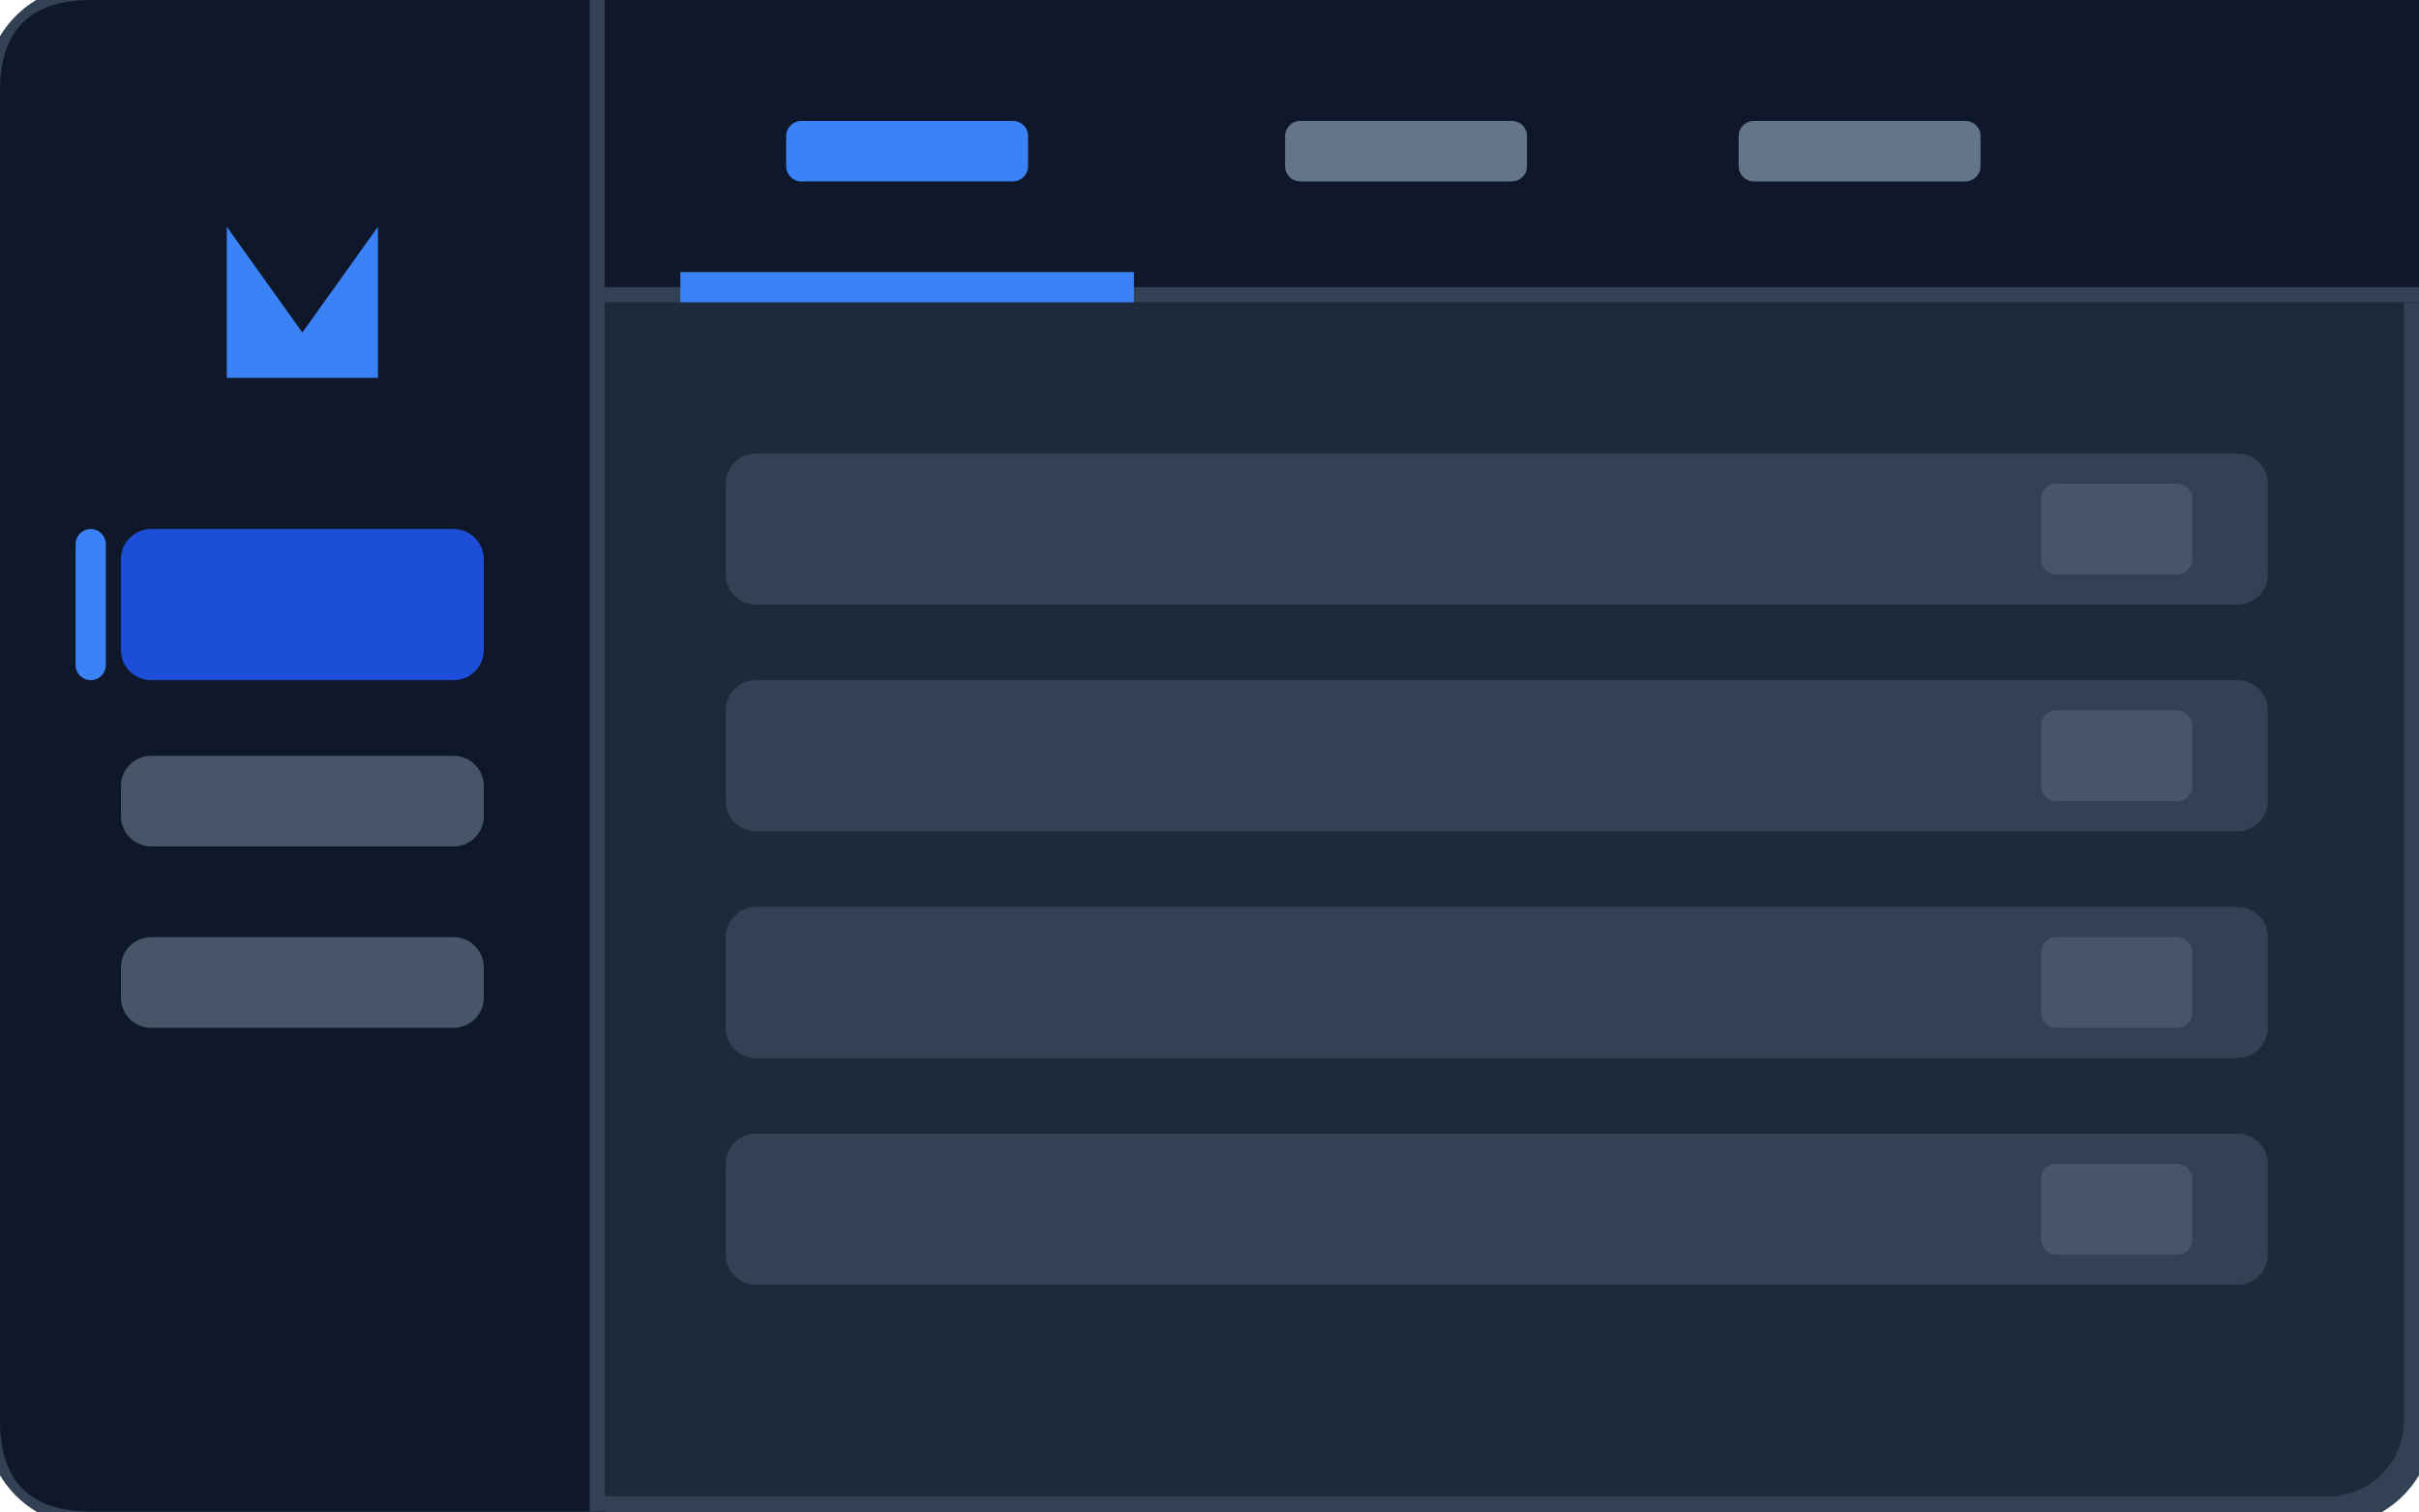
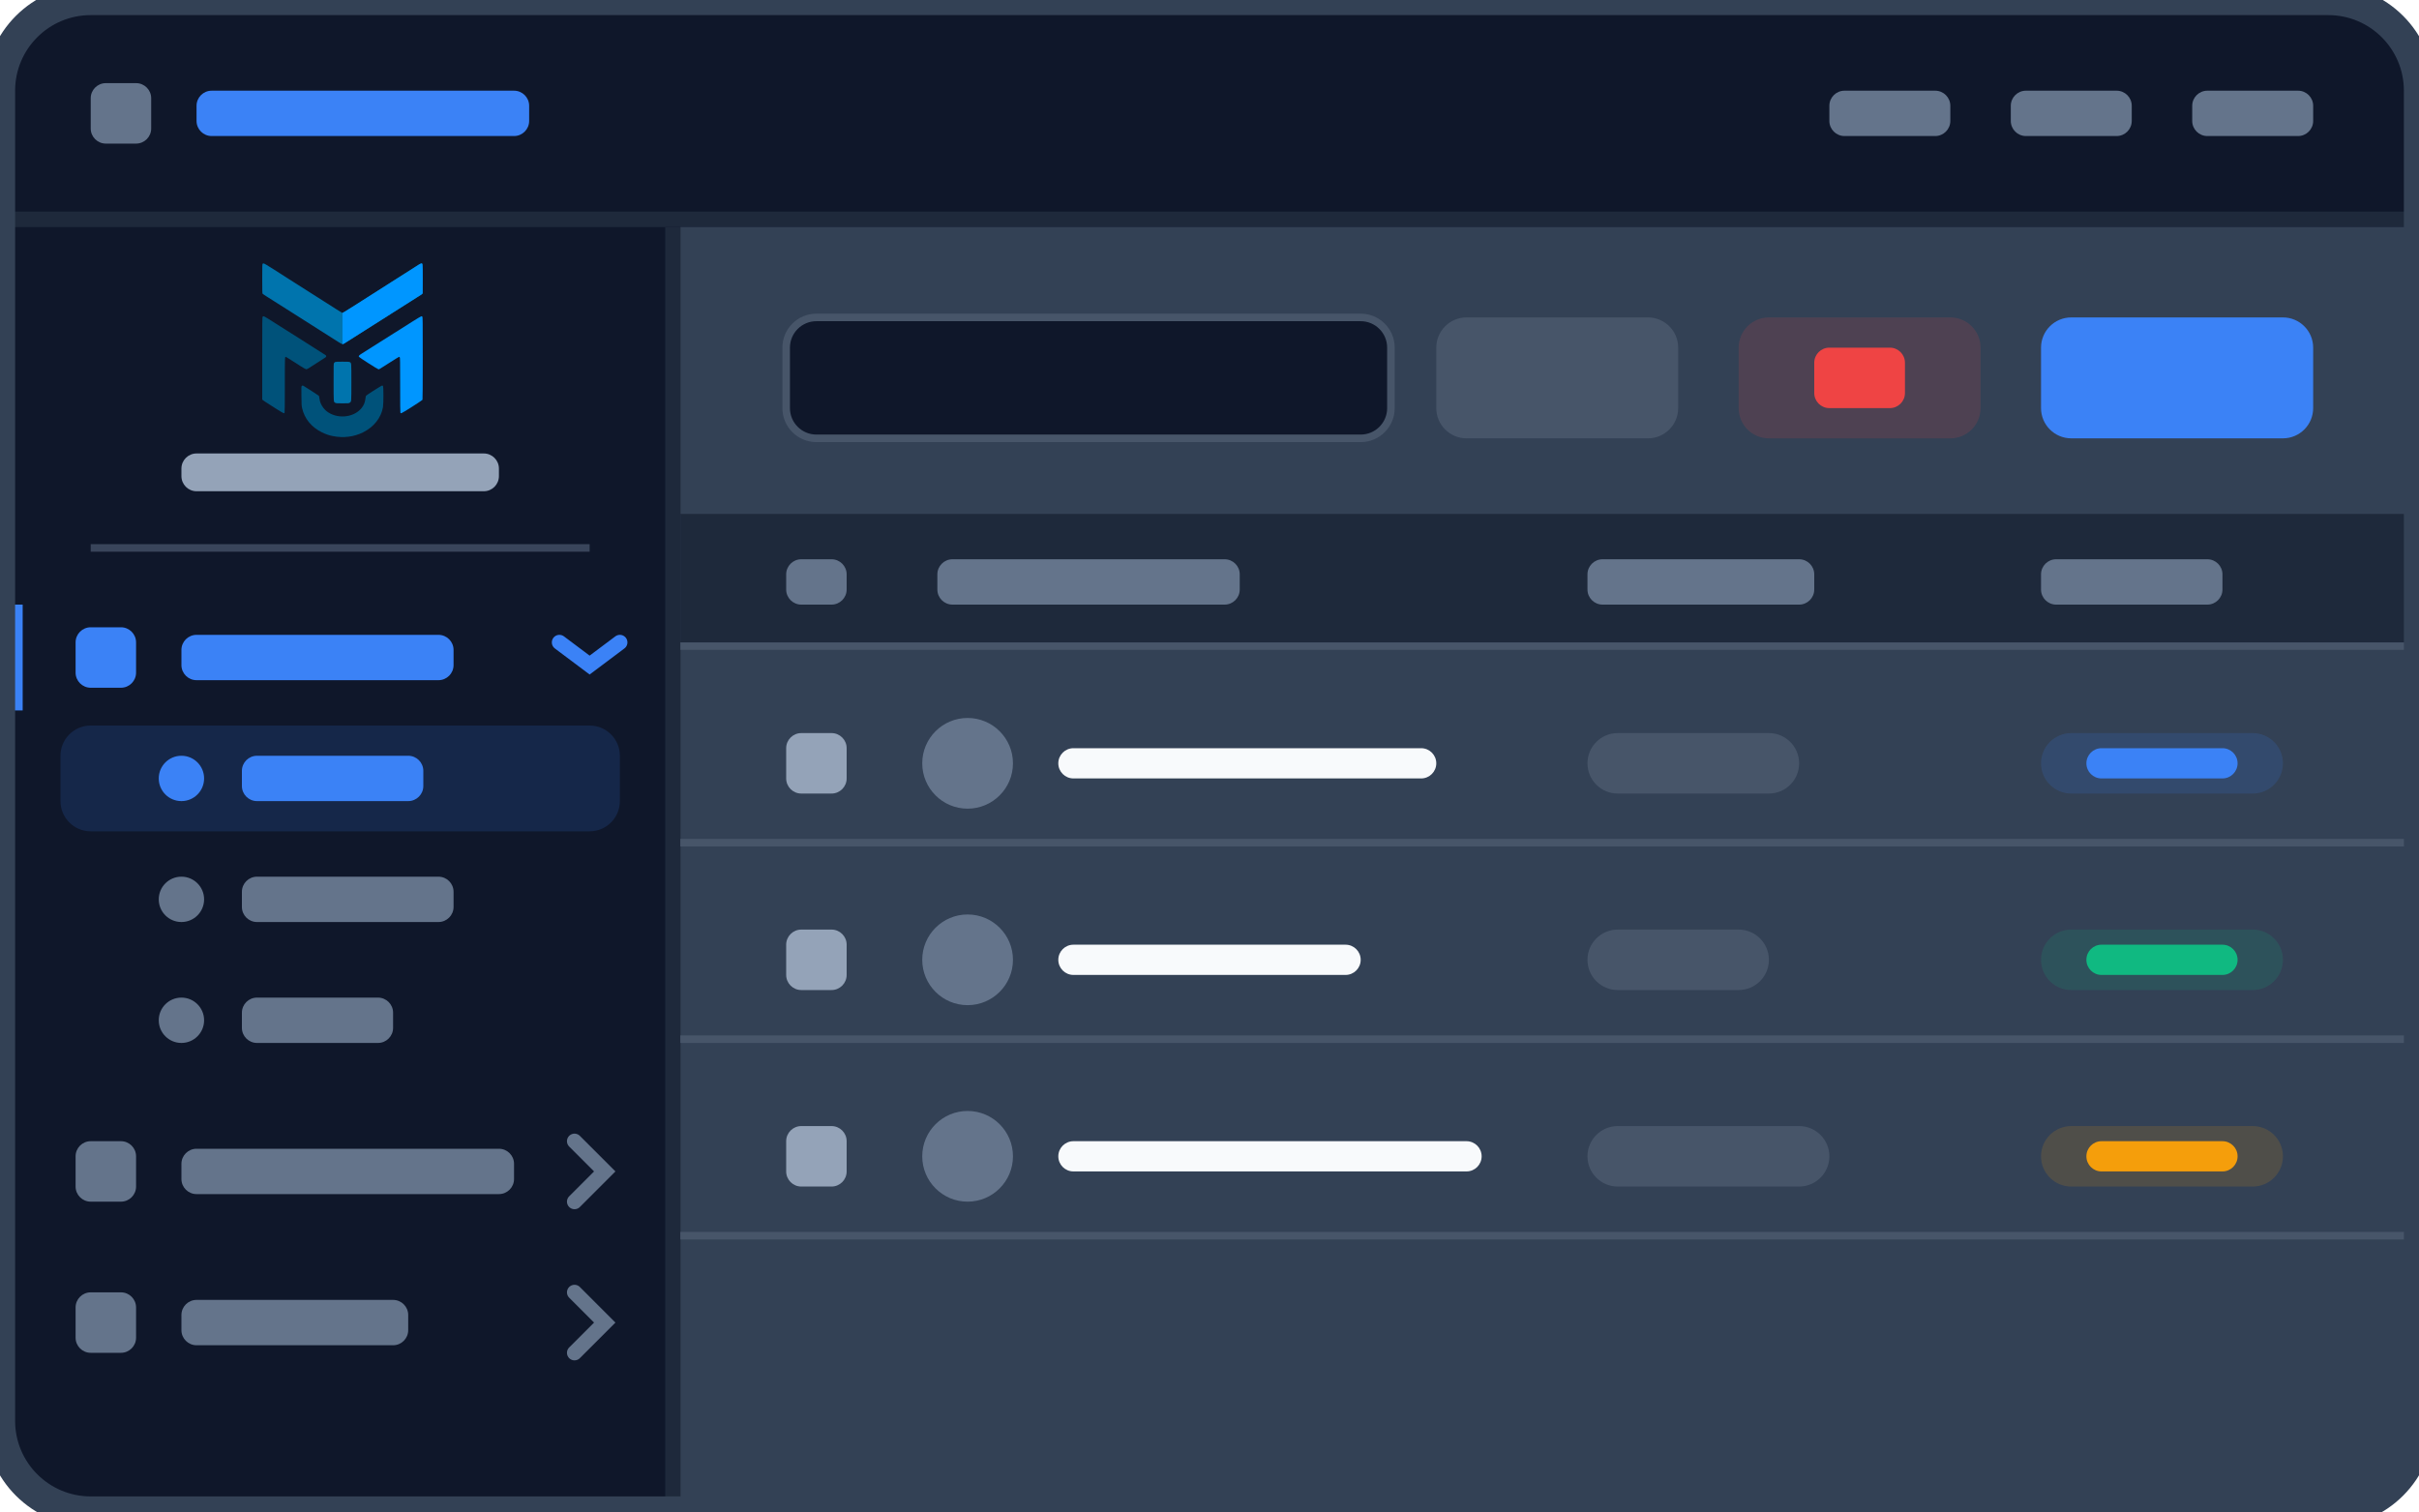
<svg xmlns="http://www.w3.org/2000/svg" width="160" height="100" viewBox="0 0 160 100">
-   <rect width="160" height="100" rx="6" fill="#1E293B" stroke="#334155" stroke-width="2" />
-   <path d="M 0 6 Q 0 0 6 0 L 40 0 L 40 100 L 6 100 Q 0 100 0 94 Z" fill="#0F172A" />
-   <rect x="39" y="0" width="1" height="100" fill="#334155" />
-   <path d="M 15 15 L 20 22 L 25 15 L 25 25 L 15 25 Z" fill="#3B82F6" />
-   <rect x="8" y="35" width="24" height="10" fill="#1D4ED8" rx="2" />
-   <rect x="5" y="35" width="2" height="10" fill="#3B82F6" rx="1" />
-   <rect x="8" y="50" width="24" height="6" fill="#475569" rx="2" />
-   <rect x="8" y="62" width="24" height="6" fill="#475569" rx="2" />
-   <rect x="40" y="0" width="120" height="20" fill="#0F172A" />
-   <rect x="40" y="19" width="120" height="1" fill="#334155" />
-   <rect x="45" y="18" width="30" height="2" fill="#3B82F6" />
-   <rect x="52" y="8" width="16" height="4" fill="#3B82F6" rx="1" />
-   <rect x="85" y="8" width="16" height="4" fill="#64748B" rx="1" />
-   <rect x="115" y="8" width="16" height="4" fill="#64748B" rx="1" />
-   <rect x="48" y="30" width="102" height="10" fill="#334155" rx="2" />
-   <rect x="48" y="45" width="102" height="10" fill="#334155" rx="2" />
-   <rect x="48" y="60" width="102" height="10" fill="#334155" rx="2" />
-   <rect x="48" y="75" width="102" height="10" fill="#334155" rx="2" />
-   <rect x="135" y="32" width="10" height="6" fill="#475569" rx="1" />
-   <rect x="135" y="47" width="10" height="6" fill="#475569" rx="1" />
-   <rect x="135" y="62" width="10" height="6" fill="#475569" rx="1" />
-   <rect x="135" y="77" width="10" height="6" fill="#475569" rx="1" />
+   <defs>
+     <clipPath id="clip">
+       <rect width="160" height="100" rx="6" />
+     </clipPath>
+     <clipPath id="logo-right-half">
+       <rect x="5120" y="-2000" width="6000" height="15000" />
+     </clipPath>
+   </defs>
+   <g clip-path="url(#clip)">
+     <rect width="160" height="100" fill="#334155" />
+     <rect x="0" y="15" width="45" height="85" fill="#0F172A" />
+     <rect x="44" y="15" width="1" height="85" fill="#1E293B" />
+     <rect x="0" y="0" width="160" height="15" fill="#0F172A" />
+     <rect x="0" y="14" width="160" height="1" fill="#1E293B" />
+     <rect x="6" y="5.5" width="4" height="4" fill="#64748B" rx="1" />
+     <rect x="13" y="6" width="22" height="3" fill="#3B82F6" rx="1" />
+     <rect x="145" y="6" width="8" height="3" fill="#64748B" rx="1" />
+     <rect x="133" y="6" width="8" height="3" fill="#64748B" rx="1" />
+     <rect x="121" y="6" width="8" height="3" fill="#64748B" rx="1" />
+     <g transform="translate(16.5, 17) scale(0.012)">
+       <g transform="translate(-204,1290) scale(0.14,-0.14)" stroke="none">
+         <path fill="#0074AD" d="M1976 8944 c-14 -14 -16 -81 -16 -588 0 -442 3 -576 13 -588 6 -9 80 -59 162 -111 277 -174 745 -471 1450 -919 989 -628 1211 -770 1369 -870 84 -53 150 -88 166 -88 14 0 53 17 86 38 71 46 601 383 799 507 77 48 237 150 355 225 522 333 1758 1118 1858 1179 29 19 54 42 57 54 3 12 4 278 3 590 -3 623 0 592 -63 583 -17 -2 -67 -28 -112 -57 -46 -30 -115 -75 -155 -100 -40 -26 -444 -283 -898 -571 -454 -289 -890 -567 -970 -618 -80 -51 -185 -119 -235 -150 -49 -31 -166 -105 -260 -165 -397 -251 -456 -287 -473 -283 -10 3 -107 63 -217 133 -110 70 -285 182 -390 248 -104 66 -343 217 -530 337 -187 119 -452 288 -590 375 -137 87 -338 214 -445 283 -955 613 -925 595 -964 556z" />
+         <path fill="#0096FF" clip-path="url(#logo-right-half)" d="M1976 8944 c-14 -14 -16 -81 -16 -588 0 -442 3 -576 13 -588 6 -9 80 -59 162 -111 277 -174 745 -471 1450 -919 989 -628 1211 -770 1369 -870 84 -53 150 -88 166 -88 14 0 53 17 86 38 71 46 601 383 799 507 77 48 237 150 355 225 522 333 1758 1118 1858 1179 29 19 54 42 57 54 3 12 4 278 3 590 -3 623 0 592 -63 583 -17 -2 -67 -28 -112 -57 -46 -30 -115 -75 -155 -100 -40 -26 -444 -283 -898 -571 -454 -289 -890 -567 -970 -618 -80 -51 -185 -119 -235 -150 -49 -31 -166 -105 -260 -165 -397 -251 -456 -287 -473 -283 -10 3 -107 63 -217 133 -110 70 -285 182 -390 248 -104 66 -343 217 -530 337 -187 119 -452 288 -590 375 -137 87 -338 214 -445 283 -955 613 -925 595 -964 556z" />
+         <path fill="#00527A" d="M1977 6862 c-16 -17 -17 -145 -17 -1641 l0 -1623 28 -24 c15 -13 65 -48 112 -77 47 -30 220 -140 384 -246 165 -105 310 -191 323 -191 12 0 27 9 33 19 7 13 10 374 10 1098 0 1108 0 1103 37 1103 7 0 102 -57 210 -127 109 -69 278 -178 376 -240 98 -63 192 -117 210 -119 25 -4 47 4 102 37 111 68 627 399 663 426 36 27 42 61 15 85 -16 14 -236 154 -773 493 -80 50 -170 107 -200 127 -30 19 -111 71 -180 114 -69 42 -255 161 -415 262 -706 450 -855 542 -881 542 -11 0 -28 -8 -37 -18z" />
+         <path fill="#0096FF" d="M7895 6684 c-171 -108 -371 -235 -445 -282 -74 -47 -211 -133 -305 -192 -93 -59 -341 -215 -550 -347 -209 -132 -438 -277 -510 -323 -71 -46 -170 -108 -218 -138 -91 -56 -119 -90 -101 -119 20 -32 742 -493 772 -493 29 0 7 -13 446 267 192 123 355 223 362 223 7 0 20 -7 28 -16 14 -14 16 -126 16 -1090 0 -722 3 -1082 10 -1095 6 -11 21 -19 36 -19 31 0 819 502 834 530 6 12 10 607 10 1639 0 1459 -2 1621 -16 1635 -8 9 -25 16 -37 16 -12 0 -162 -88 -332 -196z" />
+         <path fill="#0074AD" d="M4831 5077 c-13 -6 -33 -23 -43 -38 -18 -24 -19 -54 -18 -759 1 -819 -3 -772 70 -811 31 -17 60 -19 281 -19 239 0 247 1 280 23 72 48 68 10 69 805 0 792 2 764 -65 796 -27 13 -77 16 -292 16 -185 0 -265 -4 -282 -13z" />
+         <path fill="#00527A" d="M3516 4131 c-17 -18 -18 -48 -13 -393 4 -338 6 -382 26 -473 92 -415 367 -753 776 -955 152 -75 277 -118 431 -149 420 -85 835 -33 1199 149 423 213 707 573 779 990 23 137 24 811 0 834 -8 9 -23 16 -33 16 -10 0 -76 -37 -147 -82 -71 -44 -165 -104 -209 -131 -44 -28 -126 -81 -182 -118 -89 -60 -103 -73 -107 -101 -28 -203 -47 -268 -107 -370 -229 -389 -819 -532 -1274 -309 -120 59 -213 134 -288 233 -94 125 -137 229 -156 382 -7 62 -14 84 -33 101 -21 20 -542 356 -595 384 -31 16 -47 14 -67 -8z" />
+       </g>
+     </g>
+     <rect x="12" y="30" width="21" height="2.5" fill="#94A3B8" rx="1" />
+     <rect x="6" y="36" width="33" height="0.5" fill="#64748B" opacity="0.5" />
+     <rect x="0" y="40" width="1.5" height="7" fill="#3B82F6" />
+     <rect x="5" y="41.5" width="4" height="4" fill="#3B82F6" rx="1" />
+     <rect x="12" y="42" width="18" height="3" fill="#3B82F6" rx="1" />
+     <path d="M 37 42.5 L 39 44 L 41 42.5" stroke="#3B82F6" stroke-width="1" fill="none" stroke-linecap="round" />
+     <rect x="4" y="48" width="37" height="7" fill="#3B82F6" fill-opacity="0.15" rx="2" />
+     <circle cx="12" cy="51.5" r="1.5" fill="#3B82F6" />
+     <rect x="16" y="50" width="12" height="3" fill="#3B82F6" rx="1" />
+     <circle cx="12" cy="59.5" r="1.5" fill="#64748B" />
+     <rect x="16" y="58" width="14" height="3" fill="#64748B" rx="1" />
+     <circle cx="12" cy="67.5" r="1.5" fill="#64748B" />
+     <rect x="16" y="66" width="10" height="3" fill="#64748B" rx="1" />
+     <rect x="5" y="75.5" width="4" height="4" fill="#64748B" rx="1" />
+     <rect x="12" y="76" width="22" height="3" fill="#64748B" rx="1" />
+     <path d="M 38 75.5 L 40 77.5 L 38 79.5" stroke="#64748B" stroke-width="1" fill="none" stroke-linecap="round" />
+     <rect x="5" y="85.5" width="4" height="4" fill="#64748B" rx="1" />
+     <rect x="12" y="86" width="15" height="3" fill="#64748B" rx="1" />
+     <path d="M 38 85.5 L 40 87.5 L 38 89.5" stroke="#64748B" stroke-width="1" fill="none" stroke-linecap="round" />
+     <rect x="52" y="21" width="40" height="8" fill="#0F172A" rx="2" stroke="#475569" stroke-width="0.5" />
+     <rect x="135" y="21" width="18" height="8" fill="#3B82F6" rx="2" />
+     <rect x="115" y="21" width="16" height="8" fill="#EF4444" fill-opacity="0.15" rx="2" />
+     <rect x="120" y="23" width="6" height="4" fill="#EF4444" rx="1" />
+     <rect x="95" y="21" width="16" height="8" fill="#475569" rx="2" />
+     <rect x="45" y="34" width="115" height="9" fill="#1E293B" />
+     <rect x="45" y="42.5" width="115" height="0.5" fill="#475569" />
+     <rect x="52" y="37" width="4" height="3" fill="#64748B" rx="1" />
+     <rect x="62" y="37" width="20" height="3" fill="#64748B" rx="1" />
+     <rect x="105" y="37" width="15" height="3" fill="#64748B" rx="1" />
+     <rect x="135" y="37" width="12" height="3" fill="#64748B" rx="1" />
+     <rect x="52" y="48.5" width="4" height="4" fill="#94A3B8" rx="1" />
+     <circle cx="64" cy="50.5" r="3" fill="#64748B" />
+     <rect x="70" y="49.5" width="25" height="2" fill="#F8FAFC" rx="1" />
+     <rect x="105" y="48.5" width="14" height="4" fill="#475569" rx="2" />
+     <rect x="135" y="48.5" width="16" height="4" fill="#3B82F6" fill-opacity="0.15" rx="2" />
+     <rect x="138" y="49.5" width="10" height="2" fill="#3B82F6" rx="1" />
+     <rect x="45" y="55.5" width="115" height="0.5" fill="#475569" />
+     <rect x="52" y="61.5" width="4" height="4" fill="#94A3B8" rx="1" />
+     <circle cx="64" cy="63.5" r="3" fill="#64748B" />
+     <rect x="70" y="62.5" width="20" height="2" fill="#F8FAFC" rx="1" />
+     <rect x="105" y="61.5" width="12" height="4" fill="#475569" rx="2" />
+     <rect x="135" y="61.5" width="16" height="4" fill="#10B981" fill-opacity="0.15" rx="2" />
+     <rect x="138" y="62.5" width="10" height="2" fill="#10B981" rx="1" />
+     <rect x="45" y="68.5" width="115" height="0.5" fill="#475569" />
+     <rect x="52" y="74.5" width="4" height="4" fill="#94A3B8" rx="1" />
+     <circle cx="64" cy="76.5" r="3" fill="#64748B" />
+     <rect x="70" y="75.5" width="28" height="2" fill="#F8FAFC" rx="1" />
+     <rect x="105" y="74.5" width="16" height="4" fill="#475569" rx="2" />
+     <rect x="135" y="74.5" width="16" height="4" fill="#F59E0B" fill-opacity="0.15" rx="2" />
+     <rect x="138" y="75.5" width="10" height="2" fill="#F59E0B" rx="1" />
+     <rect x="45" y="81.5" width="115" height="0.5" fill="#475569" />
+   </g>
+   <rect width="160" height="100" rx="6" fill="none" stroke="#334155" stroke-width="2" />
</svg>
